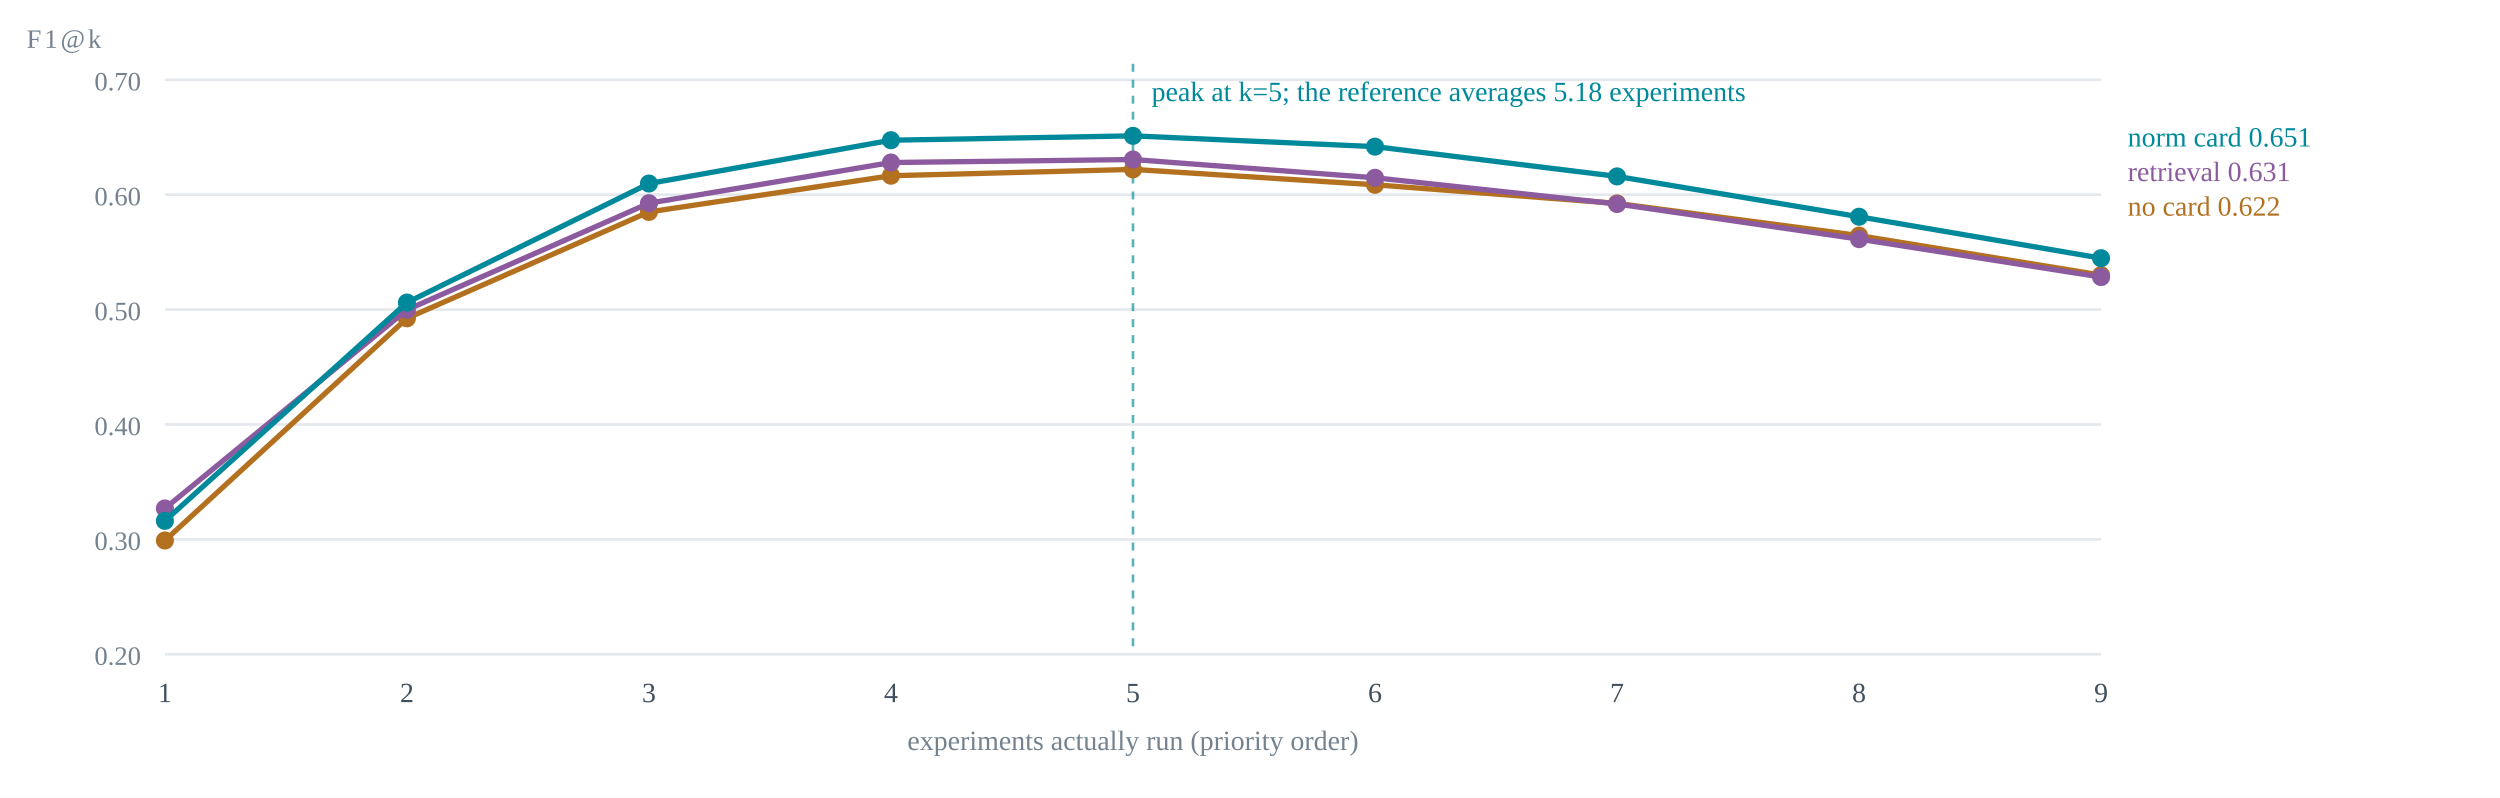
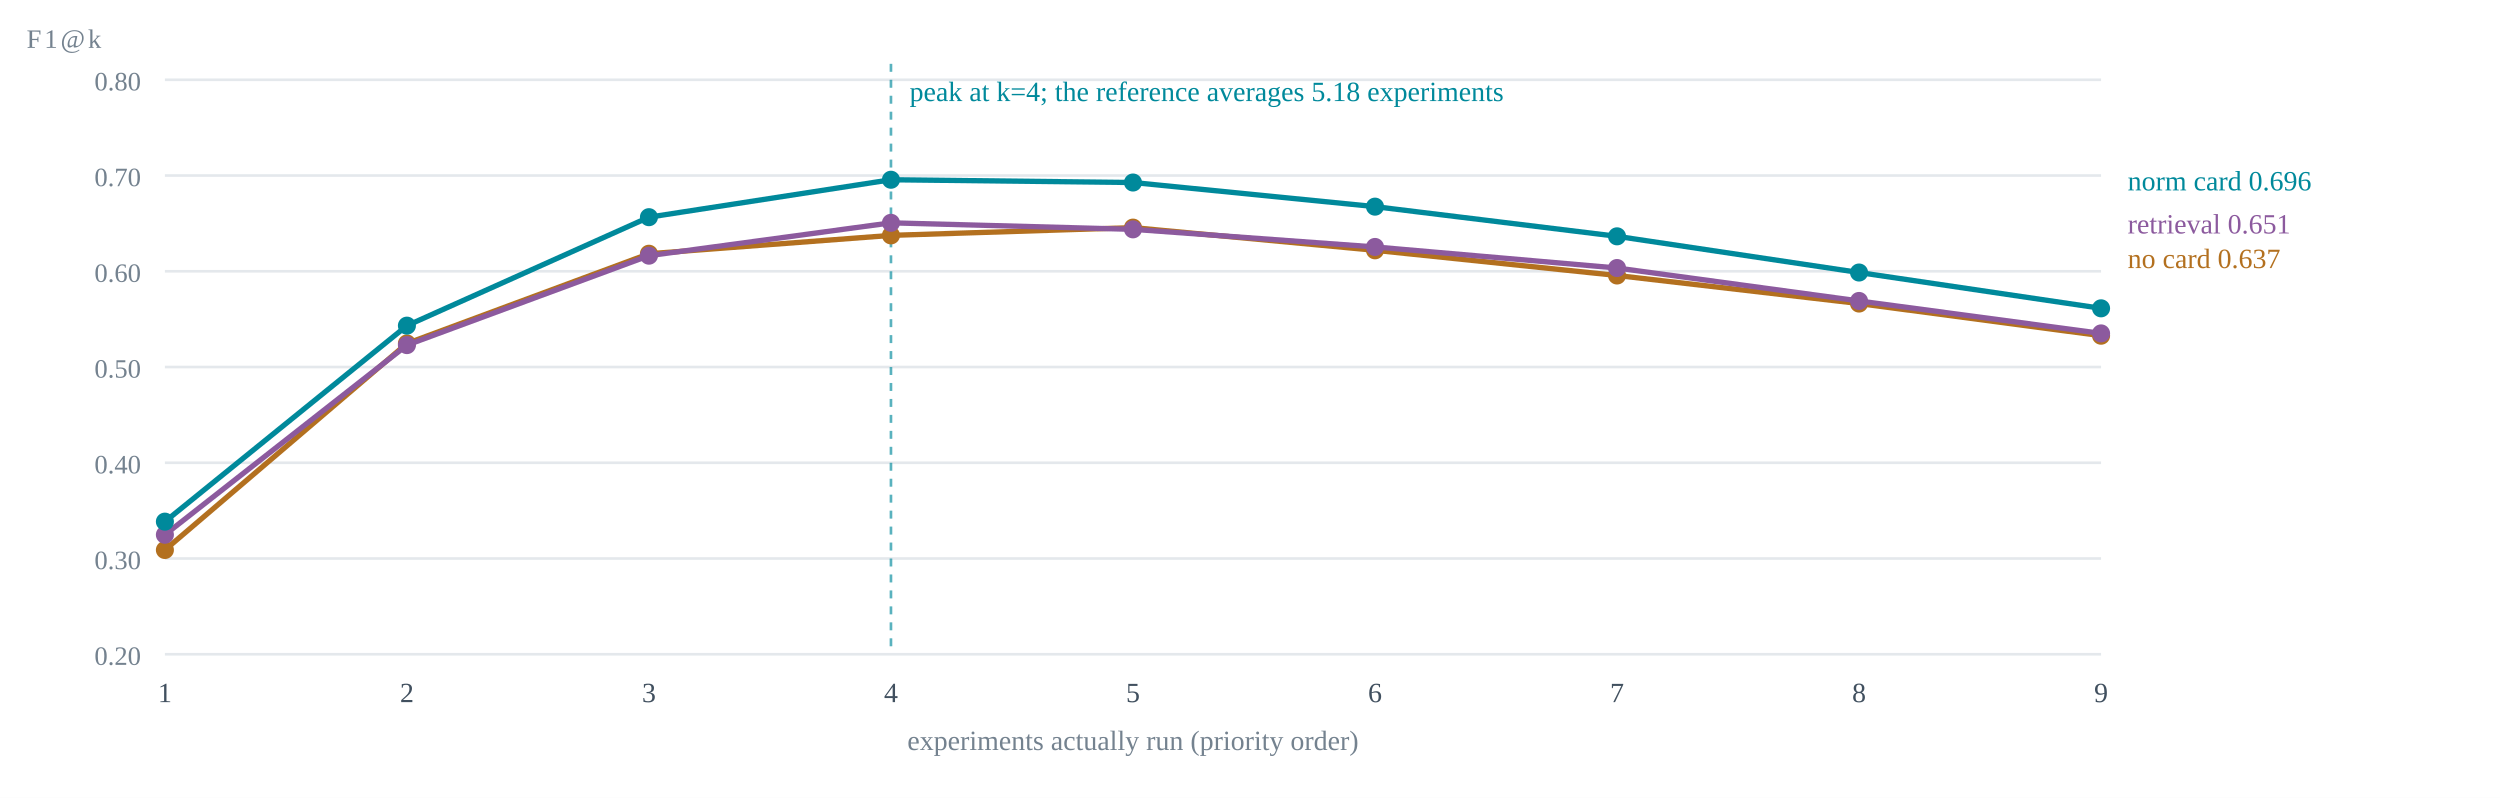
<svg xmlns="http://www.w3.org/2000/svg" width="940" height="300" viewBox="0 0 940 300" role="img" aria-label="F1 at each budget, by arm">
  <rect width="100%" height="100%" fill="#FFFFFF" />
  <line x1="62" y1="246" x2="790" y2="246" stroke="#E4E8EC" />
  <text x="53" y="250" text-anchor="end" font-size="10" fill="#74828F">0.20</text>
-   <line x1="62" y1="202.8" x2="790" y2="202.8" stroke="#E4E8EC" />
-   <text x="53" y="206.8" text-anchor="end" font-size="10" fill="#74828F">0.30</text>
-   <line x1="62" y1="159.6" x2="790" y2="159.6" stroke="#E4E8EC" />
-   <text x="53" y="163.6" text-anchor="end" font-size="10" fill="#74828F">0.40</text>
-   <line x1="62" y1="116.4" x2="790" y2="116.4" stroke="#E4E8EC" />
-   <text x="53" y="120.4" text-anchor="end" font-size="10" fill="#74828F">0.50</text>
-   <line x1="62" y1="73.2" x2="790" y2="73.2" stroke="#E4E8EC" />
-   <text x="53" y="77.2" text-anchor="end" font-size="10" fill="#74828F">0.60</text>
+   <line x1="62" y1="210" x2="790" y2="210" stroke="#E4E8EC" />
+   <text x="53" y="214" text-anchor="end" font-size="10" fill="#74828F">0.30</text>
+   <line x1="62" y1="174" x2="790" y2="174" stroke="#E4E8EC" />
+   <text x="53" y="178" text-anchor="end" font-size="10" fill="#74828F">0.40</text>
+   <line x1="62" y1="138" x2="790" y2="138" stroke="#E4E8EC" />
+   <text x="53" y="142" text-anchor="end" font-size="10" fill="#74828F">0.50</text>
+   <line x1="62" y1="102" x2="790" y2="102" stroke="#E4E8EC" />
+   <text x="53" y="106" text-anchor="end" font-size="10" fill="#74828F">0.60</text>
+   <line x1="62" y1="66" x2="790" y2="66" stroke="#E4E8EC" />
+   <text x="53" y="70" text-anchor="end" font-size="10" fill="#74828F">0.70</text>
  <line x1="62" y1="30" x2="790" y2="30" stroke="#E4E8EC" />
-   <text x="53" y="34" text-anchor="end" font-size="10" fill="#74828F">0.70</text>
-   <line x1="426" y1="24" x2="426" y2="246" stroke="#00899B" stroke-dasharray="3 3" opacity=".65" />
-   <text x="433" y="38" font-size="10.5" fill="#00899B">peak at k=5; the reference averages 5.18 experiments</text>
+   <text x="53" y="34" text-anchor="end" font-size="10" fill="#74828F">0.80</text>
+   <line x1="335" y1="24" x2="335" y2="246" stroke="#00899B" stroke-dasharray="3 3" opacity=".65" />
+   <text x="342" y="38" font-size="10.5" fill="#00899B">peak at k=4; the reference averages 5.18 experiments</text>
  <text x="62" y="264" text-anchor="middle" font-size="10.5" fill="#41505F">1</text>
  <text x="153" y="264" text-anchor="middle" font-size="10.5" fill="#41505F">2</text>
  <text x="244" y="264" text-anchor="middle" font-size="10.5" fill="#41505F">3</text>
  <text x="335" y="264" text-anchor="middle" font-size="10.5" fill="#41505F">4</text>
  <text x="426" y="264" text-anchor="middle" font-size="10.5" fill="#41505F">5</text>
  <text x="517" y="264" text-anchor="middle" font-size="10.5" fill="#41505F">6</text>
  <text x="608" y="264" text-anchor="middle" font-size="10.5" fill="#41505F">7</text>
  <text x="699" y="264" text-anchor="middle" font-size="10.5" fill="#41505F">8</text>
  <text x="790" y="264" text-anchor="middle" font-size="10.5" fill="#41505F">9</text>
  <text x="426" y="282" text-anchor="middle" font-size="10.5" fill="#74828F">experiments actually run (priority order)</text>
  <text x="10" y="18" font-size="10" fill="#74828F" letter-spacing="1.1">F1@k</text>
-   <polyline points="62,203.232 153,119.683 244,79.68 335,66.072 426,63.696 517,69.485 608,76.483 699,88.579 790,103.44" fill="none" stroke="#B3701F" stroke-width="2" />
-   <circle cx="62" cy="203.232" r="3.4" fill="#B3701F" />
-   <circle cx="153" cy="119.683" r="3.4" fill="#B3701F" />
-   <circle cx="244" cy="79.68" r="3.4" fill="#B3701F" />
-   <circle cx="335" cy="66.072" r="3.4" fill="#B3701F" />
-   <circle cx="426" cy="63.696" r="3.4" fill="#B3701F" />
-   <circle cx="517" cy="69.485" r="3.4" fill="#B3701F" />
-   <circle cx="608" cy="76.483" r="3.4" fill="#B3701F" />
-   <circle cx="699" cy="88.579" r="3.4" fill="#B3701F" />
-   <circle cx="790" cy="103.44" r="3.4" fill="#B3701F" />
-   <polyline points="62,191.179 153,116.486 244,76.397 335,61.104 426,59.981 517,66.85 608,76.699 699,89.918 790,104.174" fill="none" stroke="#8C5A9E" stroke-width="2" />
-   <circle cx="62" cy="191.179" r="3.4" fill="#8C5A9E" />
-   <circle cx="153" cy="116.486" r="3.4" fill="#8C5A9E" />
-   <circle cx="244" cy="76.397" r="3.4" fill="#8C5A9E" />
-   <circle cx="335" cy="61.104" r="3.4" fill="#8C5A9E" />
-   <circle cx="426" cy="59.981" r="3.4" fill="#8C5A9E" />
-   <circle cx="517" cy="66.85" r="3.4" fill="#8C5A9E" />
-   <circle cx="608" cy="76.699" r="3.4" fill="#8C5A9E" />
-   <circle cx="699" cy="89.918" r="3.4" fill="#8C5A9E" />
-   <circle cx="790" cy="104.174" r="3.4" fill="#8C5A9E" />
-   <polyline points="62,195.845 153,113.765 244,69.01 335,52.723 426,51.082 517,55.142 608,66.331 699,81.494 790,97.09" fill="none" stroke="#00899B" stroke-width="2" />
-   <circle cx="62" cy="195.845" r="3.4" fill="#00899B" />
-   <circle cx="153" cy="113.765" r="3.4" fill="#00899B" />
-   <circle cx="244" cy="69.01" r="3.4" fill="#00899B" />
-   <circle cx="335" cy="52.723" r="3.4" fill="#00899B" />
-   <circle cx="426" cy="51.082" r="3.4" fill="#00899B" />
-   <circle cx="517" cy="55.142" r="3.4" fill="#00899B" />
-   <circle cx="608" cy="66.331" r="3.4" fill="#00899B" />
-   <circle cx="699" cy="81.494" r="3.4" fill="#00899B" />
-   <circle cx="790" cy="97.09" r="3.4" fill="#00899B" />
-   <text x="800" y="55.082" font-size="10.5" fill="#00899B">norm card 0.651</text>
-   <text x="800" y="68.082" font-size="10.5" fill="#8C5A9E">retrieval 0.631</text>
-   <text x="800" y="81.082" font-size="10.5" fill="#B3701F">no card 0.622</text>
+   <polyline points="62,206.796 153,129.144 244,95.412 335,88.5 426,85.584 517,94.116 608,103.584 699,114.132 790,126.228" fill="none" stroke="#B3701F" stroke-width="2" />
+   <circle cx="62" cy="206.796" r="3.4" fill="#B3701F" />
+   <circle cx="153" cy="129.144" r="3.4" fill="#B3701F" />
+   <circle cx="244" cy="95.412" r="3.4" fill="#B3701F" />
+   <circle cx="335" cy="88.5" r="3.4" fill="#B3701F" />
+   <circle cx="426" cy="85.584" r="3.4" fill="#B3701F" />
+   <circle cx="517" cy="94.116" r="3.4" fill="#B3701F" />
+   <circle cx="608" cy="103.584" r="3.4" fill="#B3701F" />
+   <circle cx="699" cy="114.132" r="3.4" fill="#B3701F" />
+   <circle cx="790" cy="126.228" r="3.4" fill="#B3701F" />
+   <polyline points="62,201.072 153,129.756 244,96.132 335,83.784 426,86.232 517,92.856 608,100.776 699,113.16 790,125.364" fill="none" stroke="#8C5A9E" stroke-width="2" />
+   <circle cx="62" cy="201.072" r="3.4" fill="#8C5A9E" />
+   <circle cx="153" cy="129.756" r="3.4" fill="#8C5A9E" />
+   <circle cx="244" cy="96.132" r="3.4" fill="#8C5A9E" />
+   <circle cx="335" cy="83.784" r="3.4" fill="#8C5A9E" />
+   <circle cx="426" cy="86.232" r="3.4" fill="#8C5A9E" />
+   <circle cx="517" cy="92.856" r="3.4" fill="#8C5A9E" />
+   <circle cx="608" cy="100.776" r="3.4" fill="#8C5A9E" />
+   <circle cx="699" cy="113.16" r="3.4" fill="#8C5A9E" />
+   <circle cx="790" cy="125.364" r="3.4" fill="#8C5A9E" />
+   <polyline points="62,196.14 153,122.448 244,81.66 335,67.584 426,68.628 517,77.7 608,88.86 699,102.468 790,115.932" fill="none" stroke="#00899B" stroke-width="2" />
+   <circle cx="62" cy="196.14" r="3.4" fill="#00899B" />
+   <circle cx="153" cy="122.448" r="3.4" fill="#00899B" />
+   <circle cx="244" cy="81.66" r="3.4" fill="#00899B" />
+   <circle cx="335" cy="67.584" r="3.4" fill="#00899B" />
+   <circle cx="426" cy="68.628" r="3.4" fill="#00899B" />
+   <circle cx="517" cy="77.7" r="3.4" fill="#00899B" />
+   <circle cx="608" cy="88.86" r="3.4" fill="#00899B" />
+   <circle cx="699" cy="102.468" r="3.4" fill="#00899B" />
+   <circle cx="790" cy="115.932" r="3.4" fill="#00899B" />
+   <text x="800" y="71.584" font-size="10.5" fill="#00899B">norm card 0.696</text>
+   <text x="800" y="87.784" font-size="10.5" fill="#8C5A9E">retrieval 0.651</text>
+   <text x="800" y="100.784" font-size="10.5" fill="#B3701F">no card 0.637</text>
</svg>
